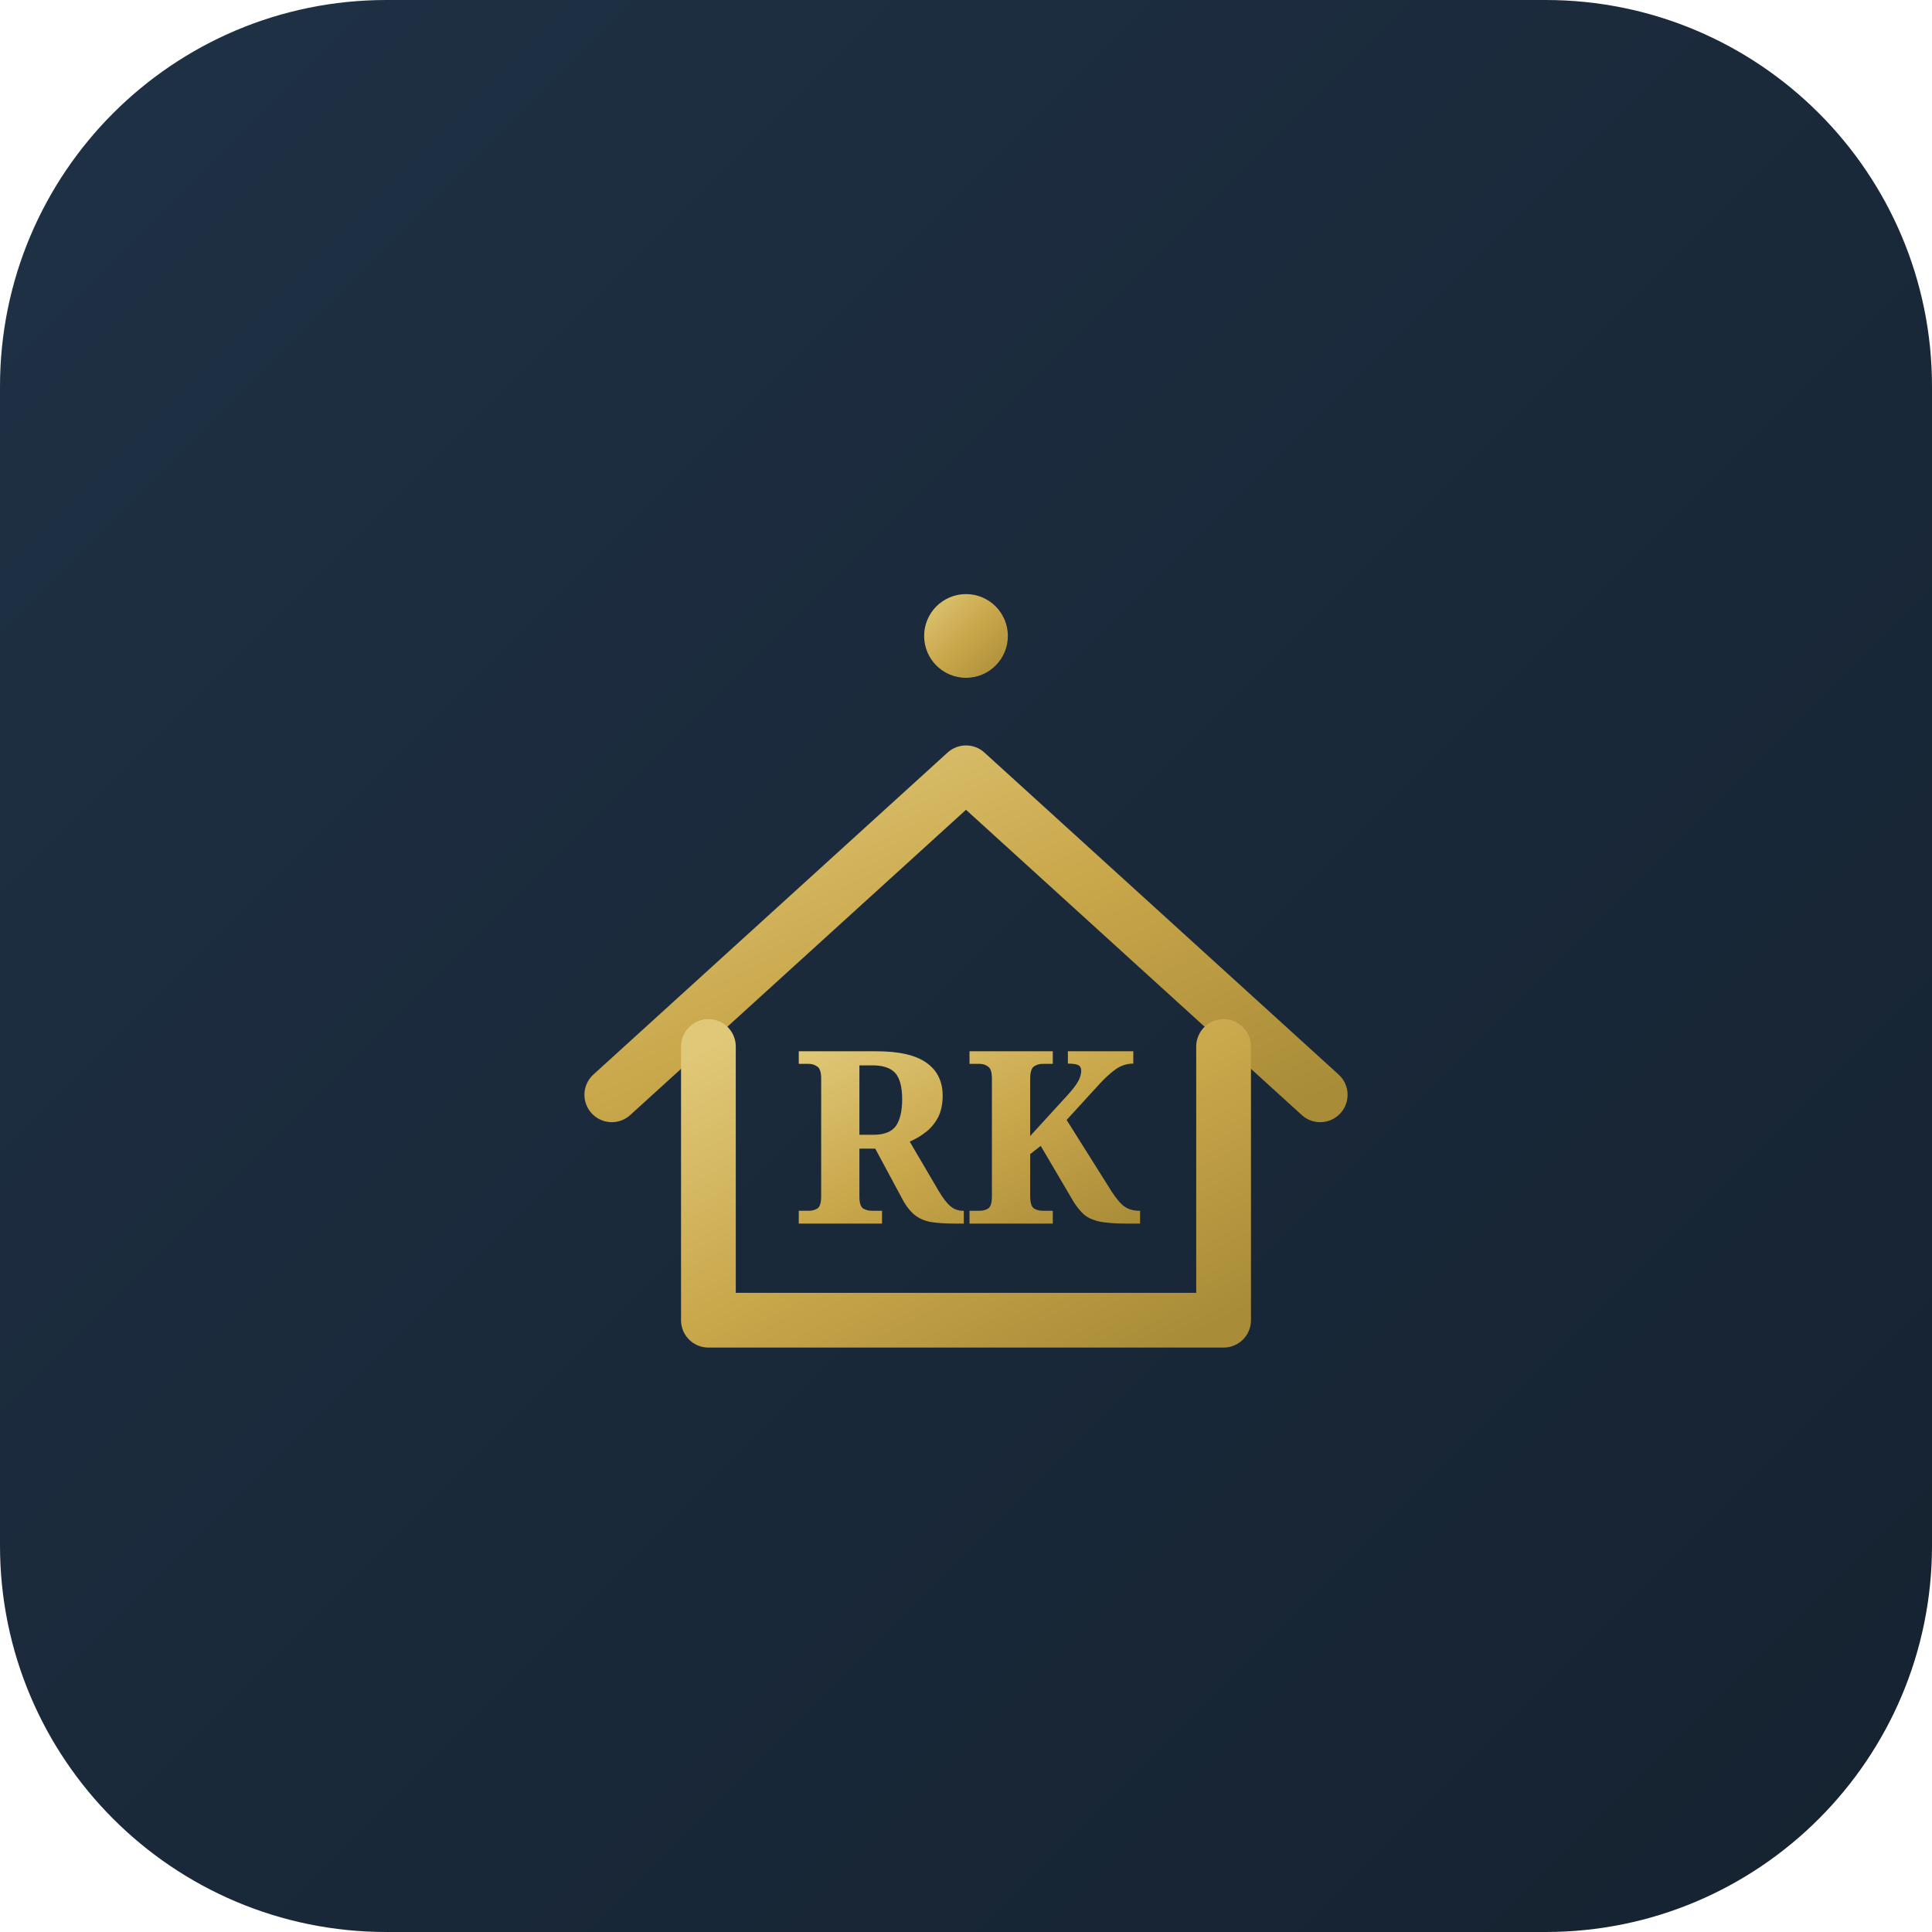
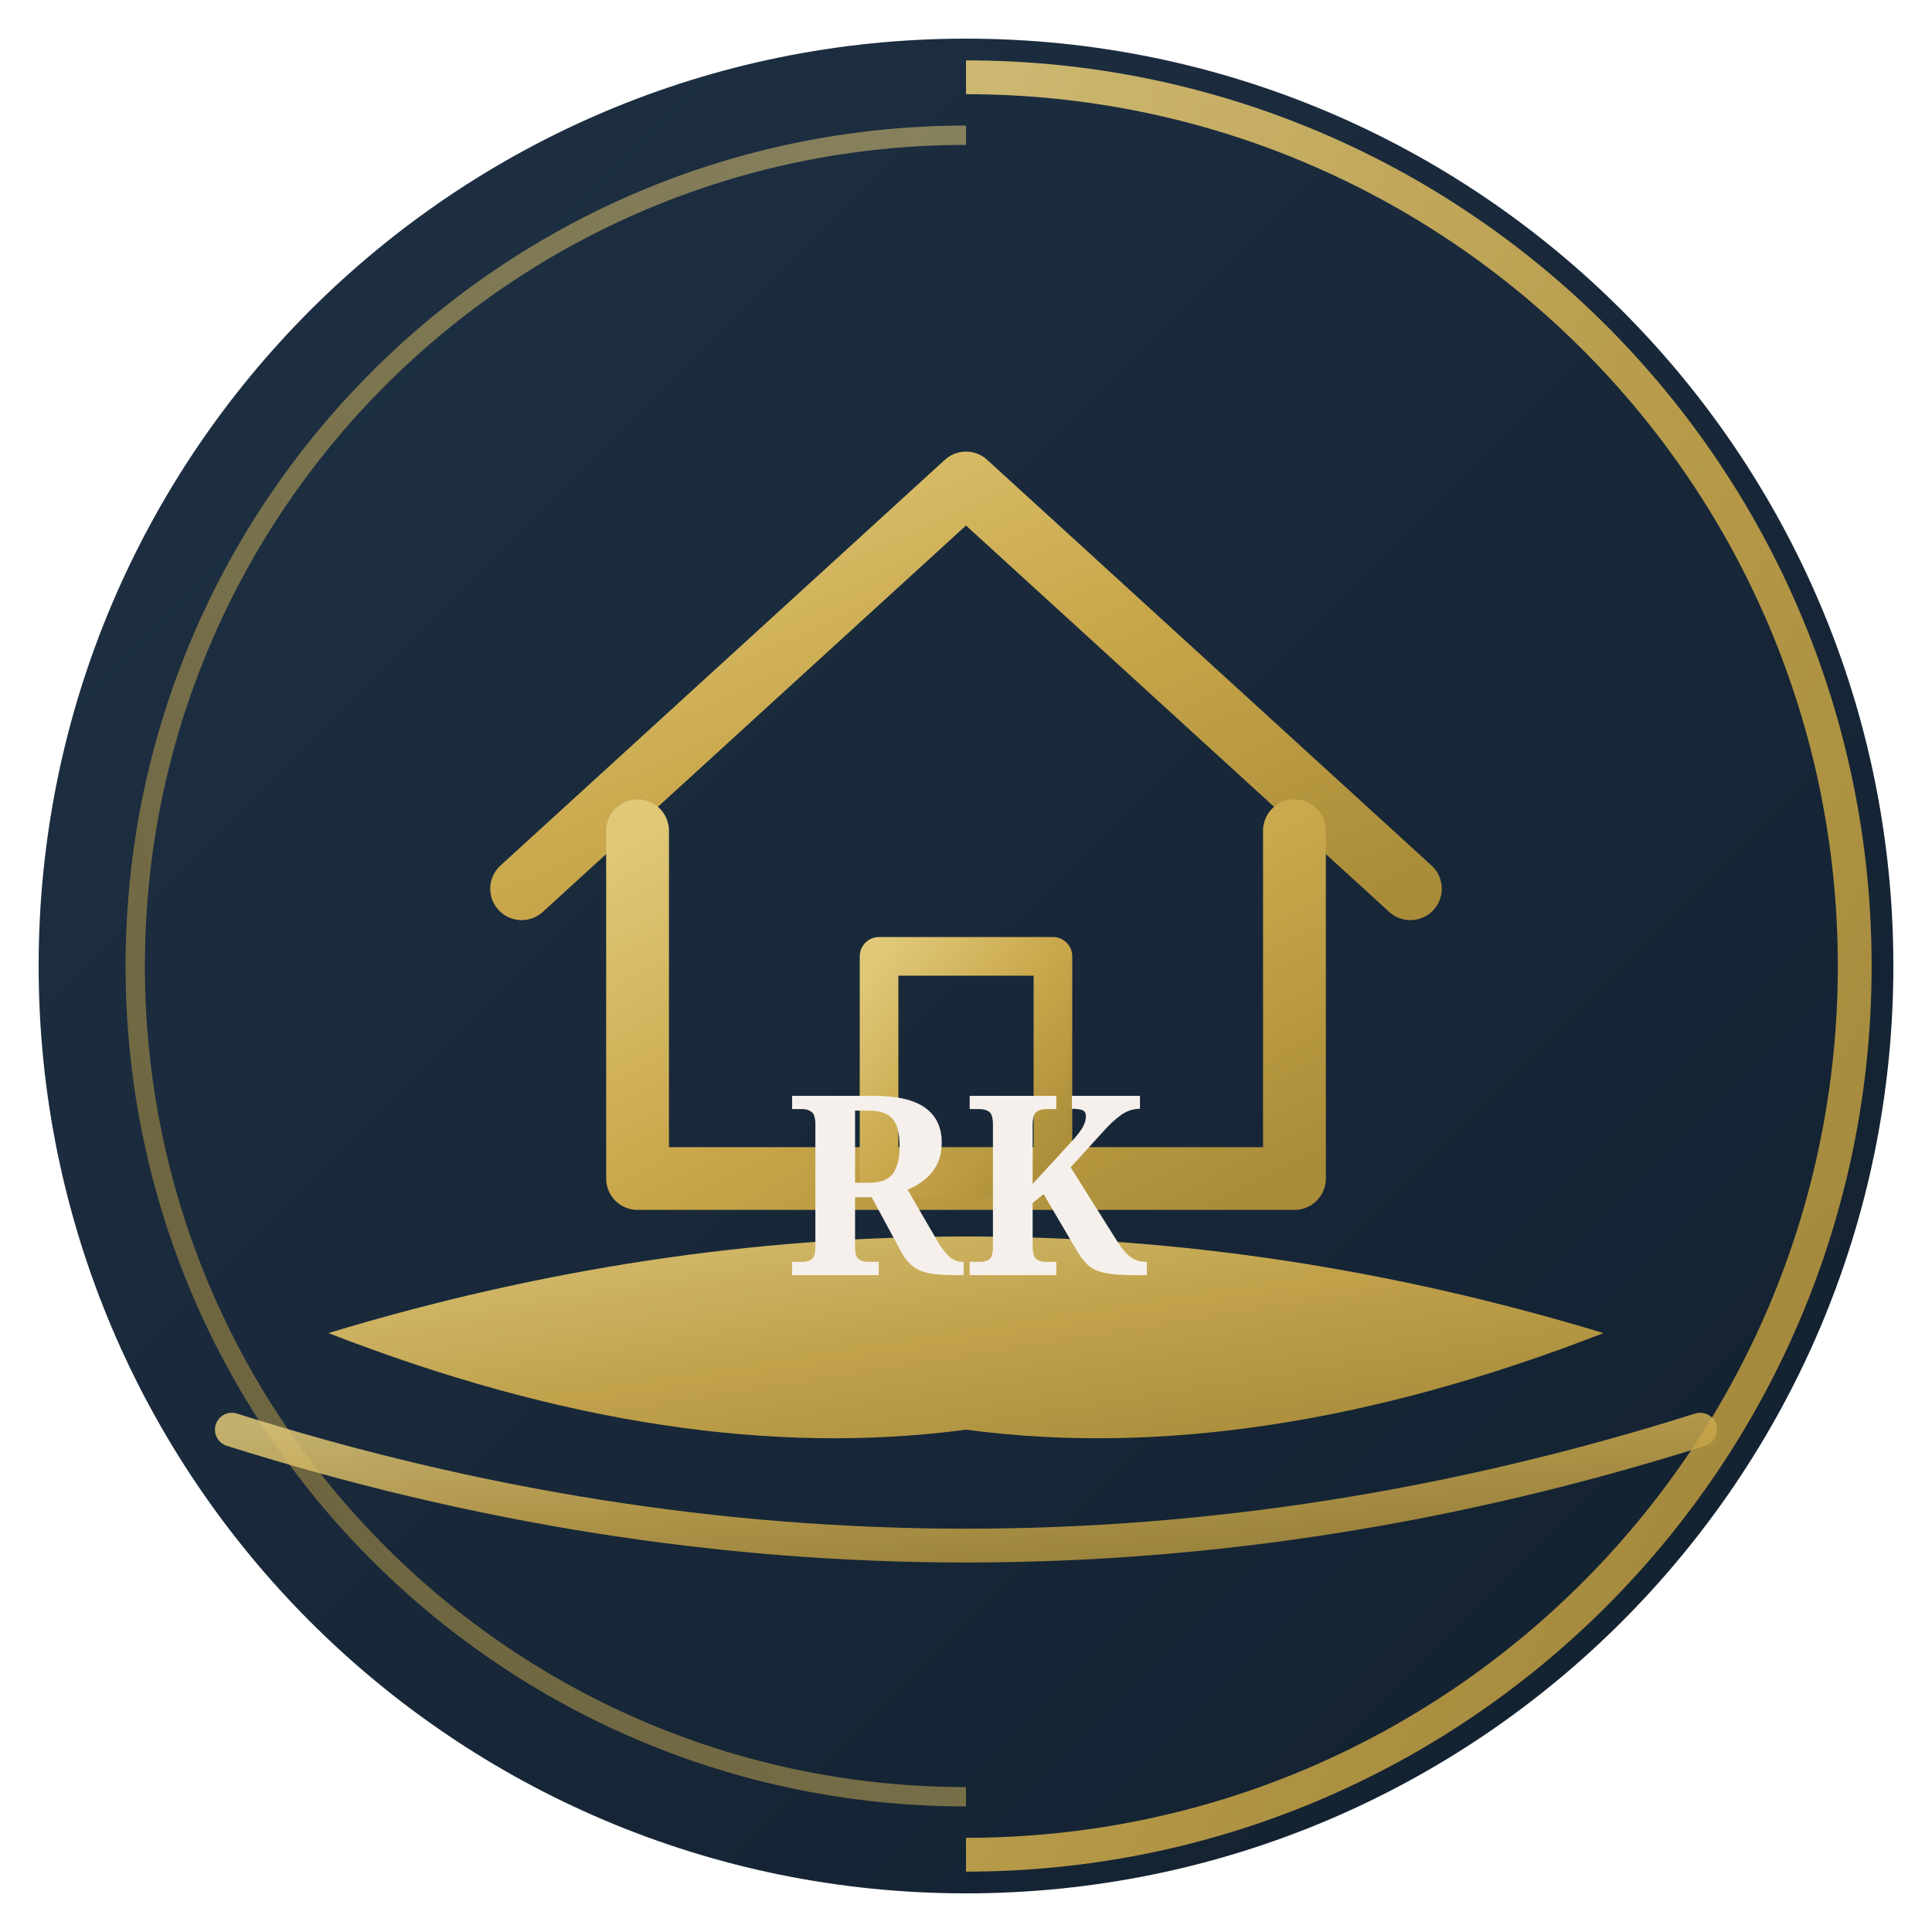
- <svg xmlns="http://www.w3.org/2000/svg" width="120" height="120" viewBox="0 0 120 120">
+ <svg xmlns="http://www.w3.org/2000/svg" width="200" height="200" viewBox="0 0 200 200">
  <defs>
-     <linearGradient id="goldGradIcon" x1="0%" y1="0%" x2="100%" y2="100%">
+     <linearGradient id="ringGrad" x1="0%" y1="0%" x2="100%" y2="100%">
      <stop offset="0%" stop-color="#E0C878" />
      <stop offset="50%" stop-color="#C9A74B" />
      <stop offset="100%" stop-color="#A98C38" />
    </linearGradient>
-     <linearGradient id="bgGradIcon" x1="0%" y1="0%" x2="100%" y2="100%">
+     <linearGradient id="ringGradOuter" x1="0%" y1="100%" x2="100%" y2="0%">
+       <stop offset="0%" stop-color="#A98C38" />
+       <stop offset="100%" stop-color="#E0C878" />
+     </linearGradient>
+     <linearGradient id="bgGradCircle" x1="0%" y1="0%" x2="100%" y2="100%">
      <stop offset="0%" stop-color="#1F3145" />
-       <stop offset="100%" stop-color="#152230" />
+       <stop offset="100%" stop-color="#12202E" />
    </linearGradient>
  </defs>
-   <rect width="120" height="120" rx="24" fill="url(#bgGradIcon)" />
-   <g transform="translate(60,64)">
-     <path d="M -22 4 L 0 -16 L 22 4" fill="none" stroke="url(#goldGradIcon)" stroke-width="3.4" stroke-linecap="round" stroke-linejoin="round" />
-     <path d="M -16 1 L -16 18 L 16 18 L 16 1" fill="none" stroke="url(#goldGradIcon)" stroke-width="3.4" stroke-linecap="round" stroke-linejoin="round" />
-     <line x1="0" y1="-16" x2="0" y2="-23" stroke="url(#goldGradIcon)" stroke-width="3.4" stroke-linecap="round" />
-     <circle cx="0" cy="-24.5" r="2.6" fill="url(#goldGradIcon)" />
-     <text x="0" y="12" text-anchor="middle" font-family="'Playfair Display', Georgia, serif" font-weight="700" font-size="15" fill="url(#goldGradIcon)">RK</text>
+   <circle cx="100" cy="100" r="96" fill="url(#bgGradCircle)" />
+   <path d="M 100 8 A 92 92 0 0 1 100 192" fill="none" stroke="url(#ringGrad)" stroke-width="3.5" opacity="0.9" />
+   <path d="M 100 14 A 86 86 0 0 0 100 186" fill="none" stroke="url(#ringGradOuter)" stroke-width="2" opacity="0.55" />
+   <g transform="translate(100,84)">
+     <path d="M -46 8 L 0 -34 L 46 8" fill="none" stroke="url(#ringGrad)" stroke-width="6.5" stroke-linecap="round" stroke-linejoin="round" />
+     <path d="M -34 2 L -34 38 L 34 38 L 34 2" fill="none" stroke="url(#ringGrad)" stroke-width="6.5" stroke-linecap="round" stroke-linejoin="round" />
+     <rect x="-9" y="15" width="18" height="23" fill="none" stroke="url(#ringGrad)" stroke-width="4" stroke-linejoin="round" />
+     <line x1="-20" y1="-8" x2="-20" y2="4" stroke="url(#ringGrad)" stroke-width="4" stroke-linecap="round" />
+     <line x1="-24" y1="-12" x2="-16" y2="-12" stroke="url(#ringGrad)" stroke-width="4" stroke-linecap="round" />
  </g>
+   <path d="M 34 138 Q 100 118 166 138 Q 130 152 100 148 Q 70 152 34 138 Z" fill="url(#ringGrad)" opacity="0.95" />
+   <path d="M 24 148 Q 100 172 176 148" fill="none" stroke="url(#ringGrad)" stroke-width="3.5" stroke-linecap="round" opacity="0.85" />
+   <text x="100" y="132" text-anchor="middle" font-family="'Playfair Display', Georgia, serif" font-weight="700" font-size="26" fill="#F5F0EB">RK</text>
</svg>
